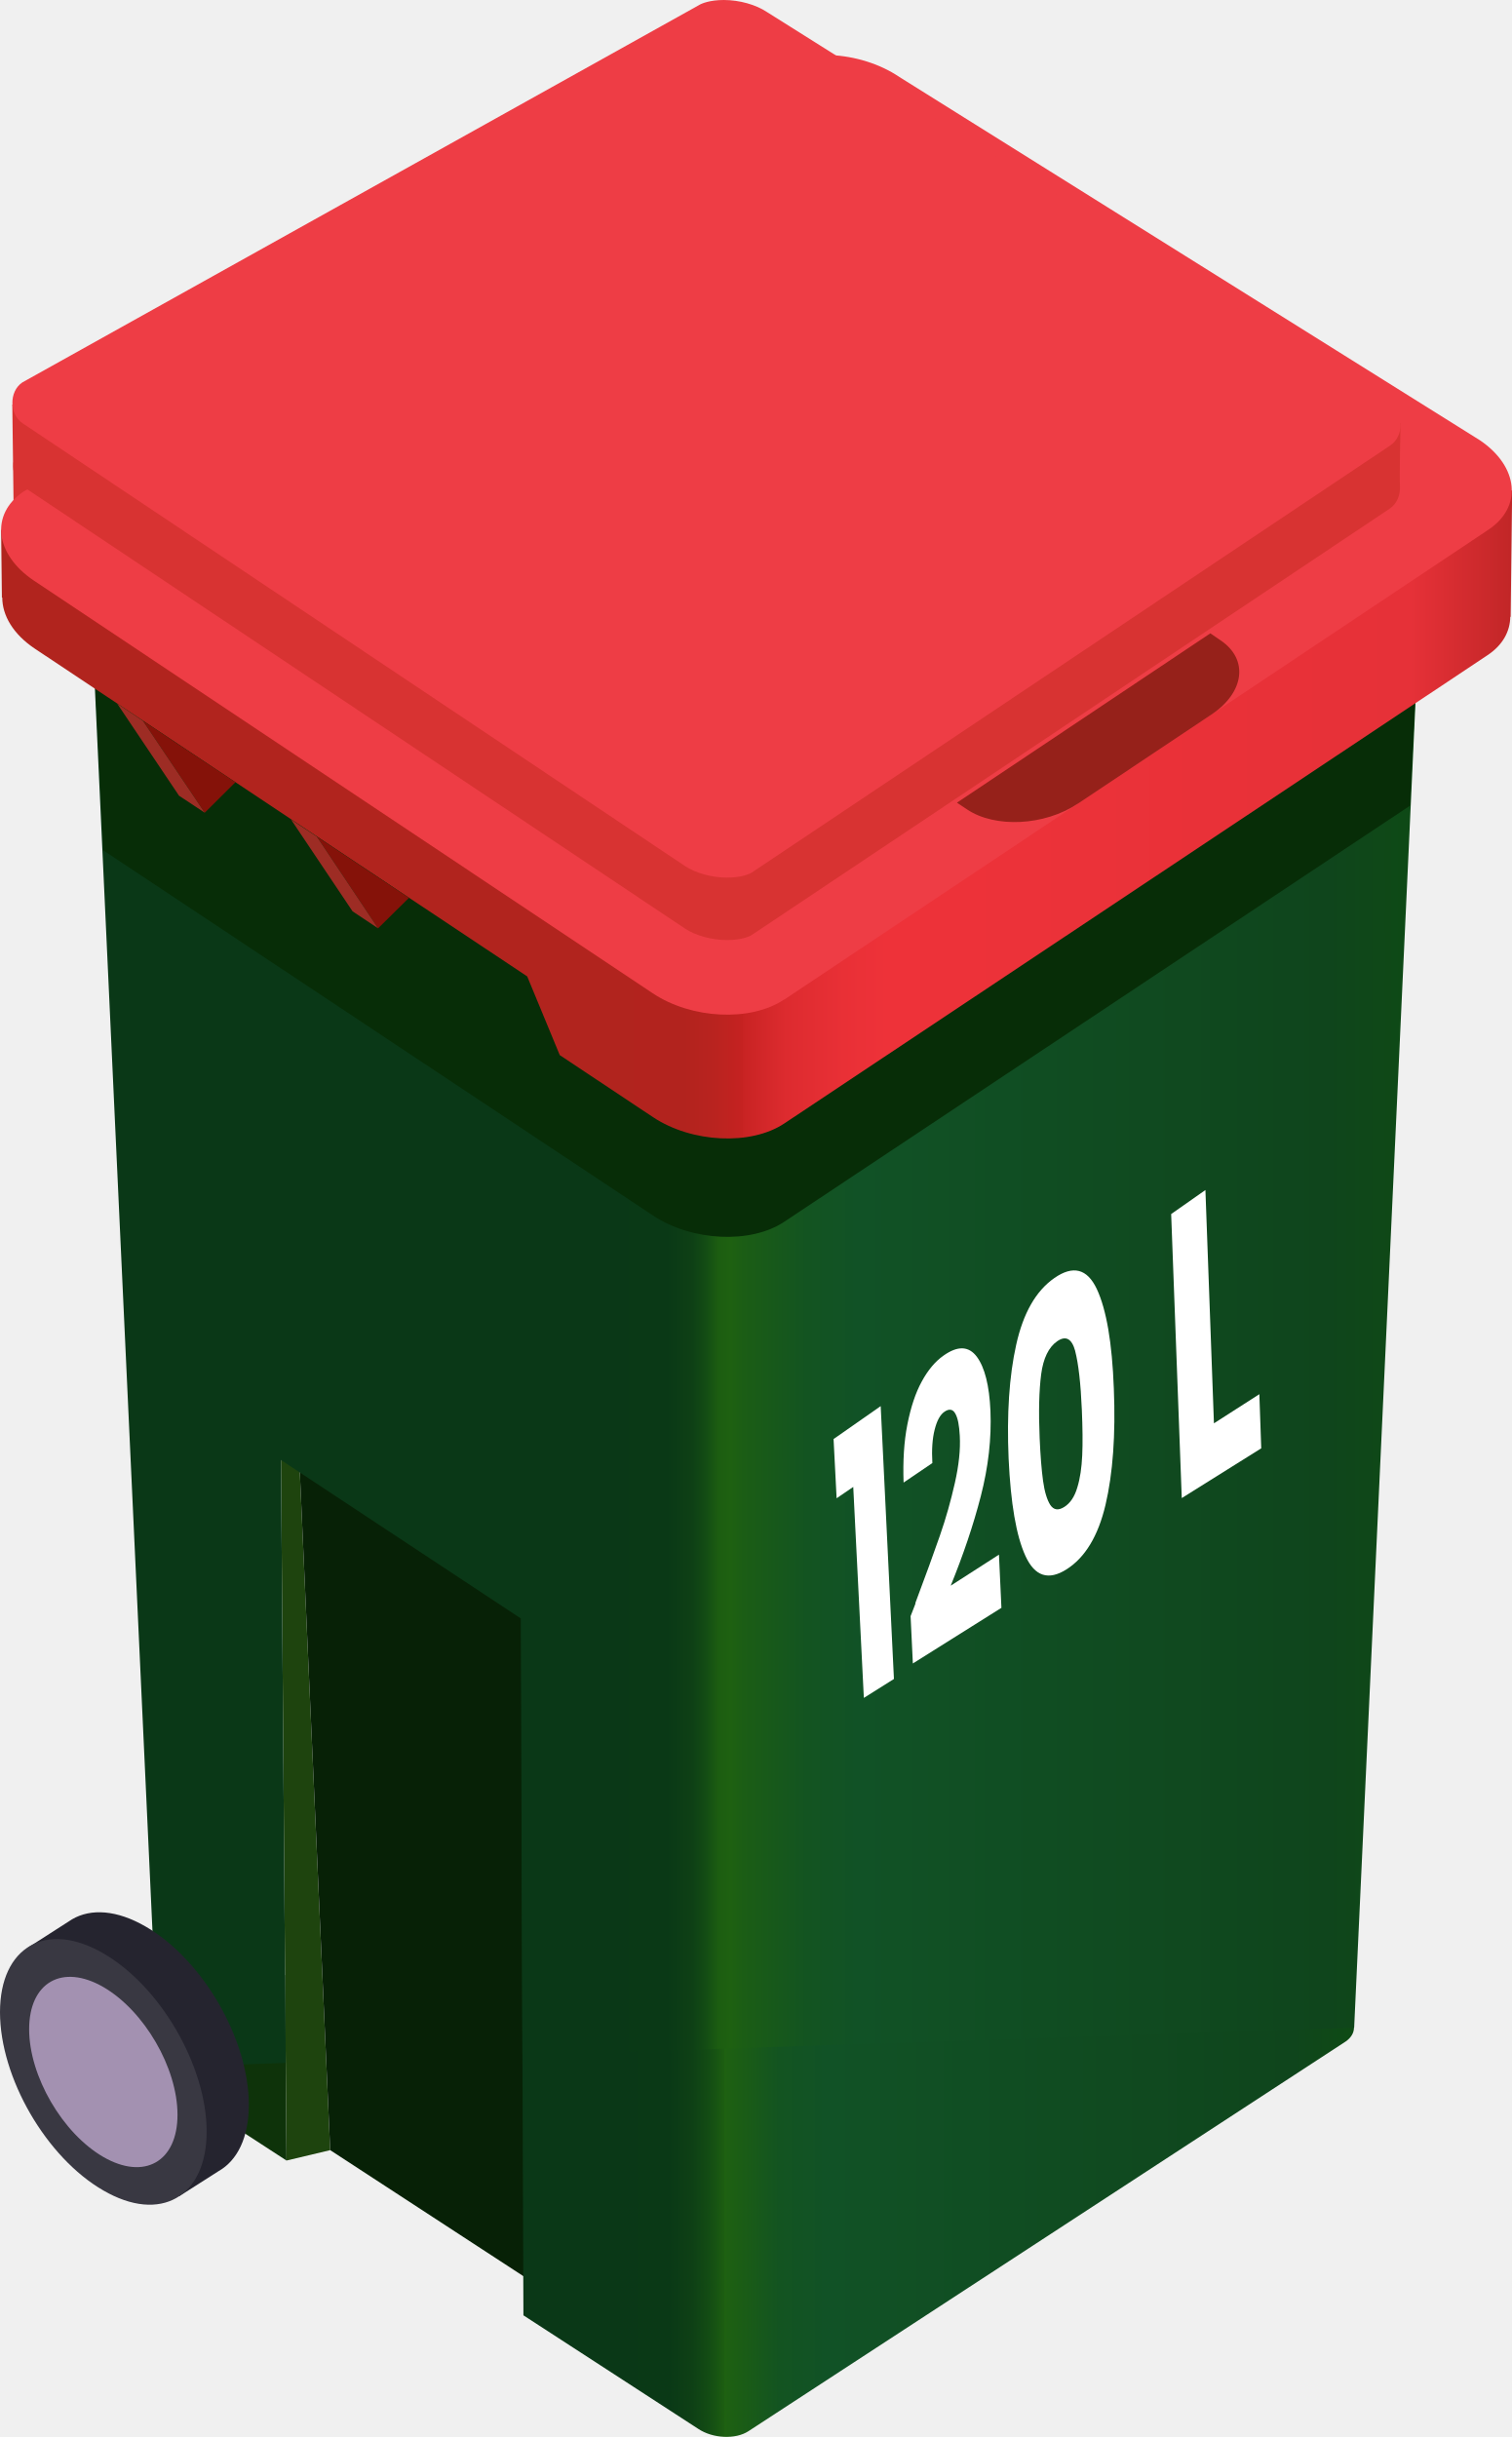
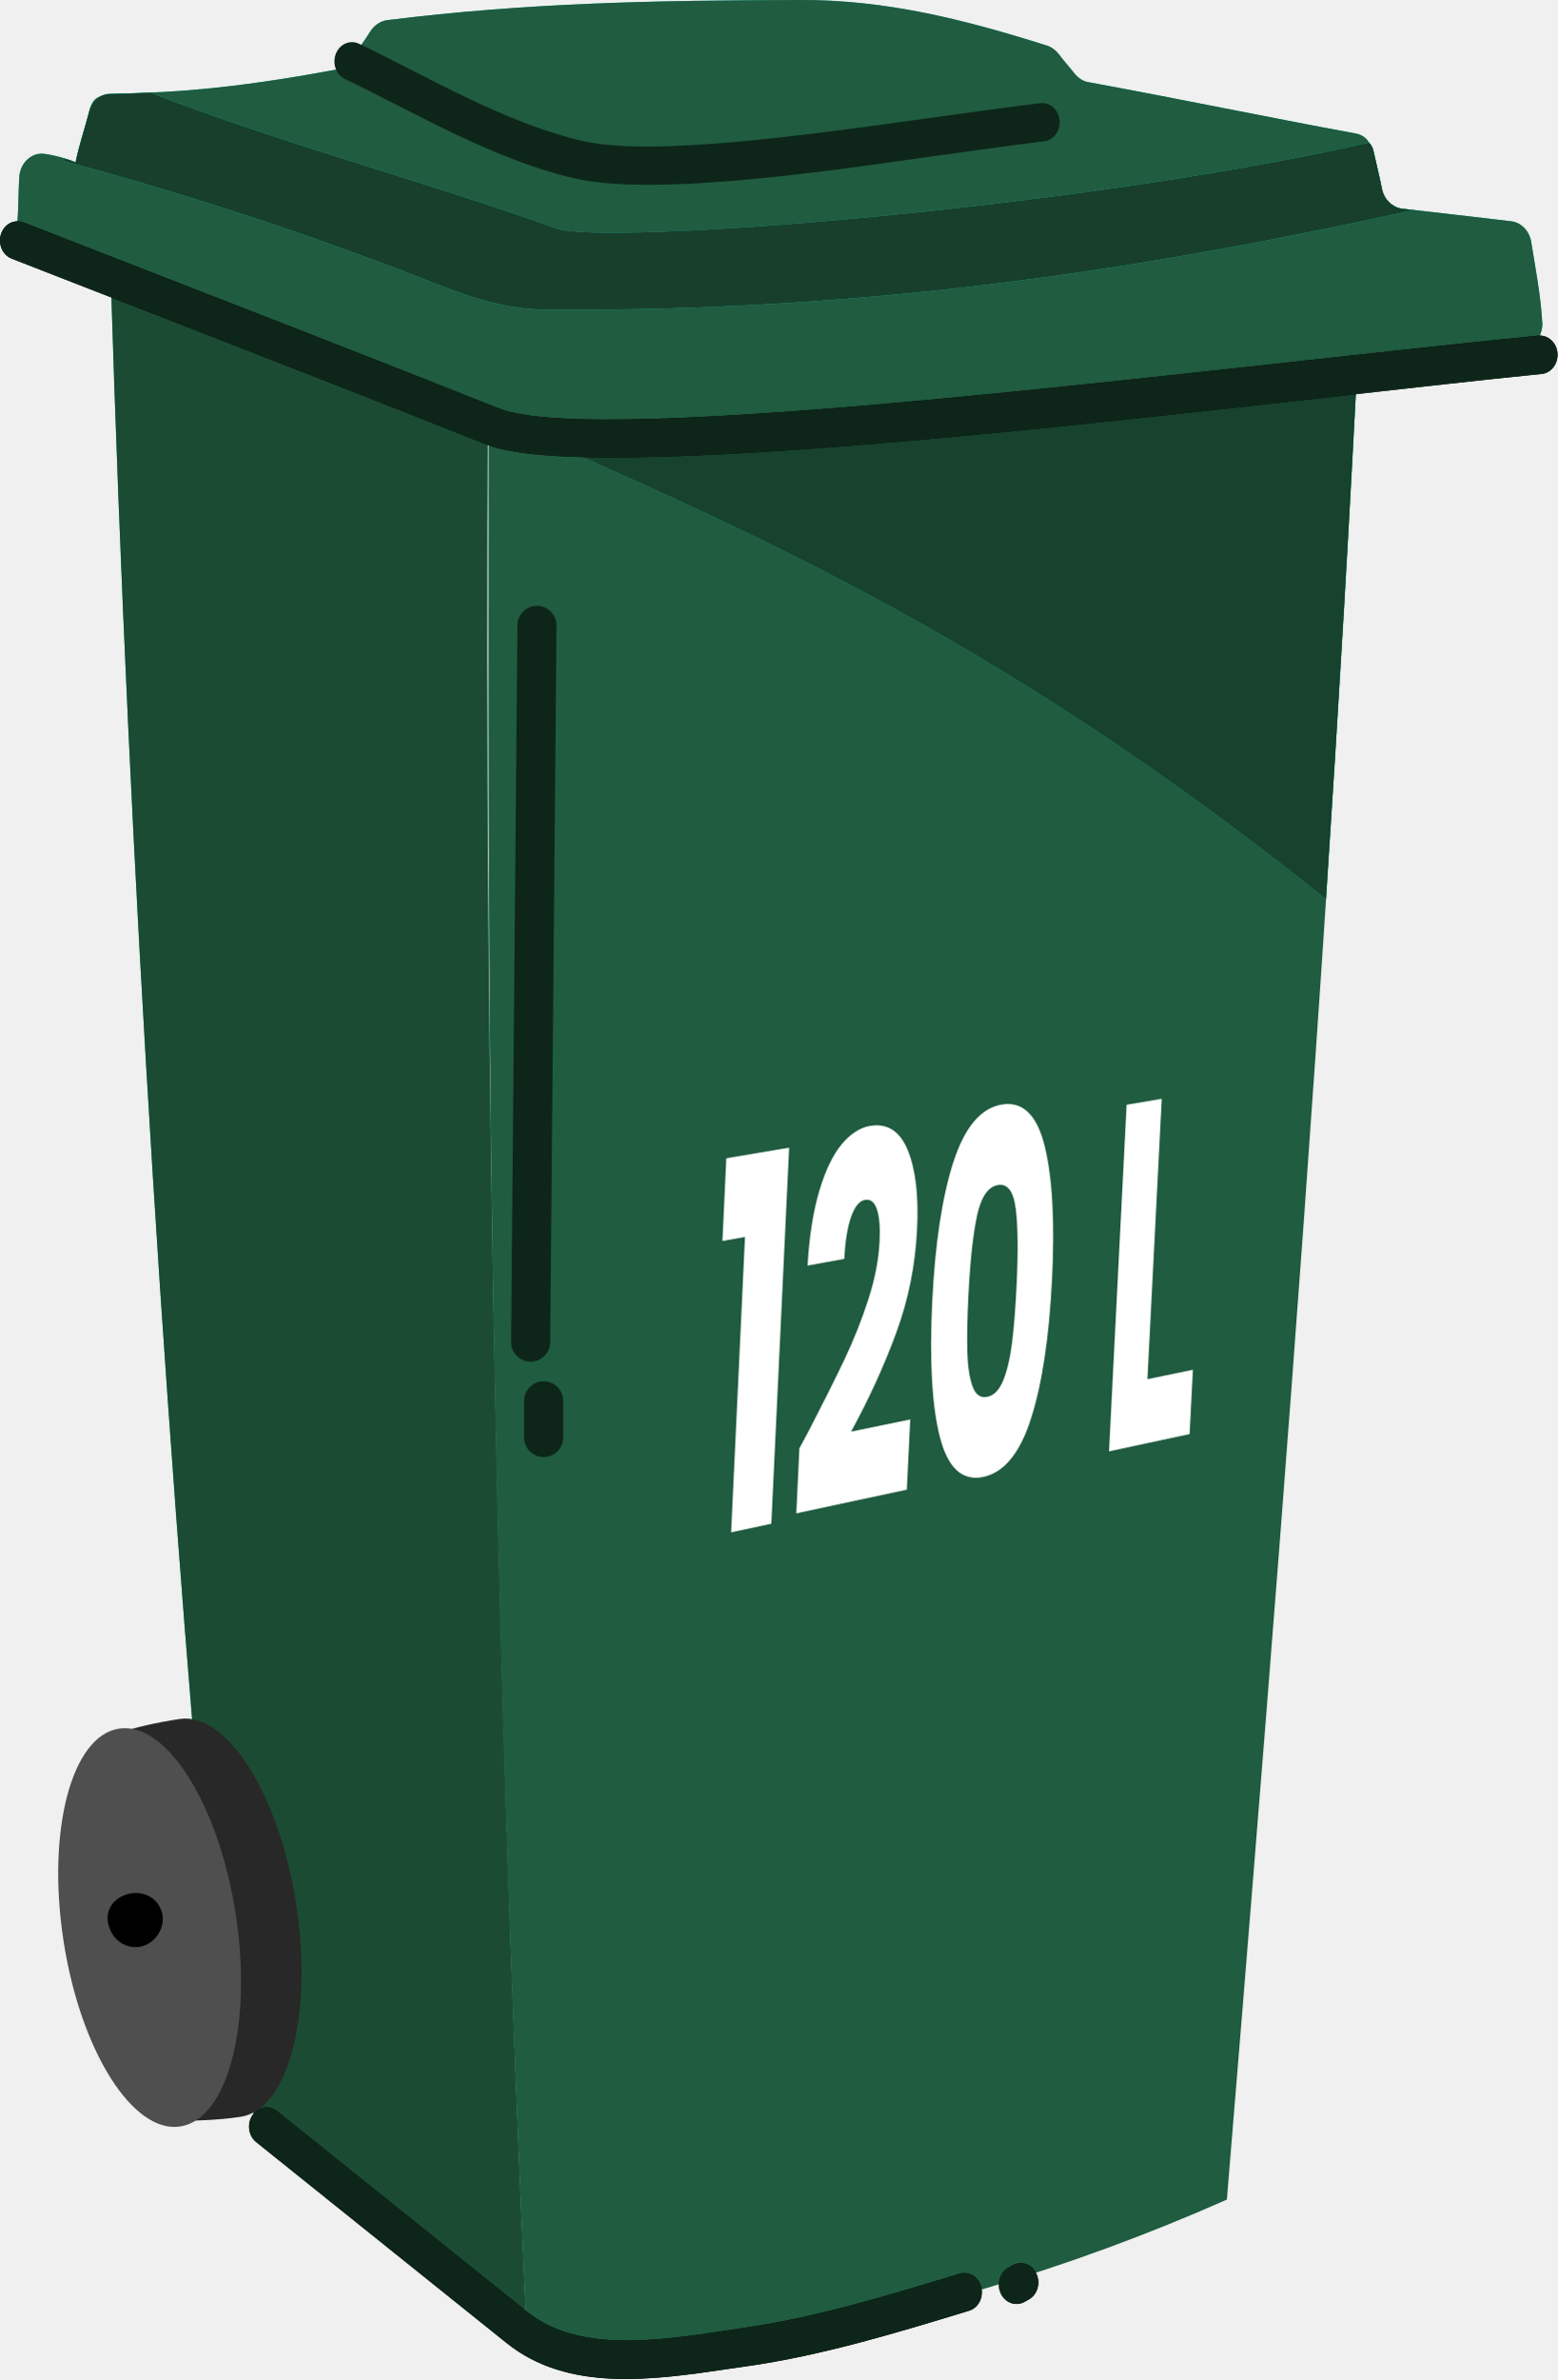
- <svg xmlns="http://www.w3.org/2000/svg" id="Layer_2" data-name="Layer 2" viewBox="0 0 79.9 128.79">
+ <svg xmlns="http://www.w3.org/2000/svg" id="Layer_2" data-name="Layer 2" viewBox="0 0 197.57 301.63">
  <defs>
    <style>
      .cls-1 {
-         fill: #072d07;
+         fill: #10af9c;
      }

      .cls-2 {
-         fill: #a391b1;
+         fill: #21cbbe;
      }

      .cls-3 {
-         fill: url(#linear-gradient-2);
+         fill: #15bcac;
      }

      .cls-4 {
-         fill: #1e440e;
+         fill: #1b4c33;
      }

      .cls-5 {
-         fill: #851209;
+         fill: #4f4f4f;
      }

      .cls-6 {
-         fill: #ee3d45;
+         fill: #fff;
      }

      .cls-7 {
-         fill: #393842;
+         fill: #0d2619;
      }

      .cls-8 {
-         fill: url(#linear-gradient);
+         fill: #205c40;
      }

      .cls-9 {
-         fill: #25242f;
+         fill: #173f2b;
      }

      .cls-10 {
-         fill: #9d2c24;
+         fill: #282828;
      }

      .cls-11 {
-         fill: #fff;
-       }
- 
-       .cls-12 {
-         fill: #0e330a;
-       }
- 
-       .cls-13 {
-         fill: #072106;
-       }
- 
-       .cls-14 {
-         fill: #96211a;
-       }
- 
-       .cls-15 {
-         fill: url(#_ÂÁ_Ï_ÌÌ_È_ËÂÌÚ_1185);
-       }
- 
-       .cls-16 {
-         fill: #d83332;
+         fill: #17422d;
      }
    </style>
-     <linearGradient id="linear-gradient" x1="5391.48" y1="108.05" x2="5349.71" y2="108.05" gradientTransform="translate(5422.66) rotate(-180) scale(1 -1)" gradientUnits="userSpaceOnUse">
-       <stop offset=".02" stop-color="#0a3817" />
-       <stop offset=".1" stop-color="#0a3916" />
-       <stop offset=".13" stop-color="#0e4015" />
-       <stop offset=".15" stop-color="#134c14" />
-       <stop offset=".17" stop-color="#1c5d11" />
-       <stop offset=".17" stop-color="#1e6111" />
-       <stop offset=".19" stop-color="#1b5d15" />
-       <stop offset=".24" stop-color="#135421" />
-       <stop offset=".3" stop-color="#115226" />
-       <stop offset=".89" stop-color="#0f451c" />
-       <stop offset=".99" stop-color="#0e4c12" />
-       <stop offset="1" stop-color="#0e4d11" />
-     </linearGradient>
-     <linearGradient id="linear-gradient-2" x1="5412.21" y1="67.59" x2="5345.11" y2="67.59" gradientTransform="translate(5422.66) rotate(-180) scale(1 -1)" gradientUnits="userSpaceOnUse">
-       <stop offset=".31" stop-color="#0a3817" />
-       <stop offset=".37" stop-color="#0a3916" />
-       <stop offset=".39" stop-color="#0e4015" />
-       <stop offset=".4" stop-color="#134c14" />
-       <stop offset=".41" stop-color="#1c5d11" />
-       <stop offset=".42" stop-color="#1e6111" />
-       <stop offset=".43" stop-color="#1b5d15" />
-       <stop offset=".48" stop-color="#135421" />
-       <stop offset=".52" stop-color="#115226" />
-       <stop offset=".89" stop-color="#0f451c" />
-       <stop offset=".99" stop-color="#0e4c12" />
-       <stop offset="1" stop-color="#0e4d11" />
-     </linearGradient>
-     <linearGradient id="_ÂÁ_Ï_ÌÌ_È_ËÂÌÚ_1185" data-name="¡ÂÁ˚ÏˇÌÌ˚È „‡‰ËÂÌÚ 1185" x1="5338.9" y1="34.92" x2="5415.64" y2="34.92" gradientTransform="translate(5422.66) rotate(-180) scale(1 -1)" gradientUnits="userSpaceOnUse">
-       <stop offset=".03" stop-color="#b42321" />
-       <stop offset=".05" stop-color="#c12627" />
-       <stop offset=".1" stop-color="#dc2e33" />
-       <stop offset=".12" stop-color="#e63138" />
-       <stop offset=".48" stop-color="#ee3239" />
-       <stop offset=".51" stop-color="#e93036" />
-       <stop offset=".55" stop-color="#dd2b2f" />
-       <stop offset=".58" stop-color="#c82323" />
-       <stop offset=".58" stop-color="#c62222" />
-       <stop offset=".58" stop-color="#c52221" />
-       <stop offset=".6" stop-color="#b9231f" />
-       <stop offset=".62" stop-color="#b2231e" />
-       <stop offset=".69" stop-color="#b1241e" />
-     </linearGradient>
  </defs>
  <g id="Layer_1-2" data-name="Layer 1">
    <g>
-       <g>
+       <g id="_44" data-name="44">
        <g>
          <g>
-             <polygon class="cls-4" points="15.14 114.18 17.45 113.63 15.81 77.03 14.85 77.16 15.14 114.18" />
-             <polygon class="cls-16" points=".65 21.38 .74 28.45 2.89 27.09 5.38 22.91 .65 21.38" />
-             <polygon class="cls-13" points="34.97 89.66 15.81 77.03 17.45 113.63 36.38 125.98 34.97 89.66" />
-             <path class="cls-8" d="M40.39,87.63l-12.83,8.48.1,26.25,9.24,6c.78.52,1.97.56,2.64.13l31.57-20.6c.29-.2.44-.46.44-.73,0-.37-.2-.73-.63-1l-27.86-18.44c-.79-.5-1.97-.57-2.67-.1Z" />
-             <path class="cls-12" d="M8.39,109.22v.03c0,.33.21.66.65.96l6.1,3.97-.08-9.81-6.24,4.12c-.29.2-.43.46-.43.73Z" />
-             <polygon class="cls-3" points="4.63 28.08 8.39 109.22 8.39 109.25 15.1 109.02 14.85 77.16 27.52 85.53 27.61 108.62 71.56 107.16 75.32 25.92 4.63 28.08" />
-             <path class="cls-1" d="M5,35.47l11.48-7.76,48.32-1.47,10.17,6.88-.46,9.46-33.07,21.99c-1.77,1.18-4.88,1.03-6.93-.33L5.46,44.94l-.46-9.46Z" />
-             <path class="cls-15" d="M.06,28l4.07-.11L40.47,10.49c1.8-1.22,4.97-1.06,7.05.34l24.99,15.28,7.4-.19-.08,6.68h-.02c-.01.76-.39,1.49-1.21,2.03l-37.15,24.74c-1.77,1.18-4.89,1.03-6.94-.33l-4.93-3.28-1.72-4.16L1.84,34.28c-1.15-.77-1.72-1.76-1.72-2.7h-.02l-.04-3.59Z" />
-             <path class="cls-6" d="M41.44,52.83l37.22-24.84c1.8-1.2,1.6-3.33-.45-4.72L47.53,4.07c-2.08-1.41-5.26-1.57-7.06-.34L1.24,25.98c-1.77,1.2-1.52,3.32.56,4.71l32.69,21.8c2.05,1.37,5.18,1.52,6.95.33Z" />
-             <path class="cls-16" d="M38.42,49.68c.71,0,1.16-.17,1.31-.27l33.71-22.53c.39-.26.57-.74.54-1.2-.03-.38.03-3.31.03-3.31L40.52,4.02c-.57-.38-1.43-.62-2.26-.62-.72,0-1.17.18-1.33.28L1.22,23.57c-.71.48-.69,1.69.03,2.17l.19.12,34.77,23.22c.56.37,1.41.6,2.23.6Z" />
-             <path class="cls-6" d="M38.42,46.38c.71,0,1.16-.17,1.31-.27l33.74-22.57c.72-.48.73-1.69.02-2.17L40.52.63c-.57-.38-1.44-.63-2.27-.63-.73,0-1.18.18-1.33.28L1.18,20.21c-.71.48-.7,1.69.03,2.17l34.99,23.39c.56.37,1.41.61,2.23.61Z" />
-             <path class="cls-14" d="M56.95,42.48l7.07-4.72c1.75-1.17,1.97-2.92.48-3.92l-.54-.37-13.39,8.95.54.36c1.48.99,4.09.86,5.83-.3Z" />
+             <path class="cls-1" d="M62.02,34.24c-16.11-2.15-32.18-3.17-48,.19,2.36,76.43,7.14,152.78,14.34,228.85,6.34,8.21,13.8,15.38,22.01,21.26,5.5,3.94,10.53,8.49,16.42,11.28-4.04-87.12-5.61-174.36-4.77-261.59Z" />
+             <path class="cls-4" d="M62.02,34.24c-16.11-2.15-32.18-3.17-48,.19,2.36,76.43,7.14,152.78,14.34,228.85,6.34,8.21,13.8,15.38,22.01,21.26,5.5,3.94,10.53,8.49,16.42,11.28-4.04-87.12-5.61-174.36-4.77-261.59Z" />
          </g>
-           <polygon class="cls-5" points="7.55 38.09 10.82 42.95 12.44 41.34 7.55 38.09" />
-           <polygon class="cls-5" points="16.74 44.21 19.98 49.06 21.61 47.45 16.74 44.21" />
-           <polygon class="cls-10" points="6.19 37.18 9.46 42.05 10.82 42.95 7.55 38.09 6.19 37.18" />
-           <polygon class="cls-10" points="15.38 43.31 18.63 48.16 19.98 49.06 16.74 44.21 15.38 43.31" />
+           <path class="cls-8" d="M172.48,40.39c-1.22,24.55-2.66,49.1-4.27,73.6-3.61,55-8.05,109.9-12.58,164.89-19.98,8.85-40.96,15.03-62.3,18.46-9.38,1.54-18.37,2.36-26.55-1.52-5.6-121.21-4.79-191.03-4.79-261.56,35.82,4.78,47.74,10.03,110.49,6.14Z" />
+           <g>
+             <path class="cls-1" d="M61.95,41.39c9.27-1.33,18.59-2.28,27.9-2.95,28.83,4.16,50.62,3.93,82.62,1.95-1.22,24.55-2.66,49.1-4.27,73.6-42.65-34.18-74.98-47.45-106.35-61.37l.09-11.23Z" />
+             <path class="cls-11" d="M61.95,41.39c9.27-1.33,18.59-2.28,27.9-2.95,28.83,4.16,50.62,3.93,82.62,1.95-1.22,24.55-2.66,49.1-4.27,73.6-42.65-34.18-74.98-47.45-106.35-61.37l.09-11.23Z" />
+           </g>
+           <g>
+             <path class="cls-3" d="M195.64,40.77c.09,1.57-.78,3.09-2.18,3.38-42.01,7.37-67.74,9.8-101.95,10.42-36.4.55-33.56-2.99-87.41-23.6-1.18-.48-2-1.76-1.87-3.14.13-1.76.09-3.57.22-5.38.09-1.76,1.52-3.14,3.13-2.95,1.45.17,3.35.77,4.01,1.09.39-2.05,1.18-4.33,1.74-6.52,1.12-4.26,3.47-.01,31.47-5.28.78-.14,1.48-.67,1.92-1.43.74-1.19,1.48-2.14,2.22-3.33.52-.81,1.26-1.33,2.13-1.47C66.96.33,83.28.05,101.39,0c11.01-.05,20.94,2.47,31.47,5.8.57.19,1.04.57,1.44,1.05.65.9,1.35,1.62,2,2.47.48.57,1.09,1,1.74,1.09,11.41,2.09,22.55,4.42,33.96,6.52.7.14,1.31.52,1.65,1.14.35.33.52.76.61,1.24.35,1.57.74,3.14,1.04,4.66.26,1.28,1.26,2.28,2.48,2.47.45.04,13.45,1.55,13.97,1.62,1.26.19,2.26,1.24,2.48,2.62.52,3.23,1.22,6.85,1.39,10.09Z" />
+             <path class="cls-8" d="M195.64,40.77c.09,1.57-.78,3.09-2.18,3.38-42.01,7.37-67.74,9.8-101.95,10.42-36.4.55-33.56-2.99-87.41-23.6-1.18-.48-2-1.76-1.87-3.14.13-1.76.09-3.57.22-5.38.09-1.76,1.52-3.14,3.13-2.95,1.45.17,3.35.77,4.01,1.09.39-2.05,1.18-4.33,1.74-6.52,1.12-4.26,3.47-.01,31.47-5.28.78-.14,1.48-.67,1.92-1.43.74-1.19,1.48-2.14,2.22-3.33.52-.81,1.26-1.33,2.13-1.47C66.96.33,83.28.05,101.39,0c11.01-.05,20.94,2.47,31.47,5.8.57.19,1.04.57,1.44,1.05.65.9,1.35,1.62,2,2.47.48.57,1.09,1,1.74,1.09,11.41,2.09,22.55,4.42,33.96,6.52.7.14,1.31.52,1.65,1.14.35.33.52.76.61,1.24.35,1.57.74,3.14,1.04,4.66.26,1.28,1.26,2.28,2.48,2.47.45.04,13.45,1.55,13.97,1.62,1.26.19,2.26,1.24,2.48,2.62.52,3.23,1.22,6.85,1.39,10.09Z" />
+           </g>
+           <path class="cls-10" d="M14.48,219.85c2.83-.89,5.36-1.45,8.29-1.9,6.03-.93,12.67,9.61,14.81,23.53,2.15,13.93-1,25.97-7.04,26.9-3.04.47-5.9.47-8.97.6-4.63-12.66-7.66-26.08-8.7-39.53-.26-3.29.97-6.38,1.61-9.61Z" />
+           <ellipse class="cls-5" cx="18.99" cy="244.38" rx="11.05" ry="25.52" transform="translate(-37.01 5.75) rotate(-8.76)" />
+           <g>
+             <path class="cls-2" d="M179.32,26.64c-33.91,7.42-68.25,12.88-109.83,12.61-7.14,0-12.67-2.76-19.37-5.28-13.8-5.23-27.82-9.75-42.01-13.56v-.33c.52.14,1,.29,1.48.52.39-2.05,1.18-4.33,1.74-6.52.35-1.33,1.44-2.19,2.7-2.19,1.7,0,3.4-.05,5.05-.14,16.98,6.56,34.35,11.08,51.54,17.22,5.92,2.14,65.21-2.33,103.04-10.89.35.33.52.76.61,1.24.35,1.57.74,3.14,1.04,4.66.26,1.28,1.26,2.28,2.48,2.47.52.05,1.05.14,1.52.19Z" />
+             <path class="cls-9" d="M179.32,26.64c-33.91,7.42-68.25,12.88-109.83,12.61-7.14,0-12.67-2.76-19.37-5.28-13.8-5.23-27.82-9.75-42.01-13.56v-.33c.52.14,1,.29,1.48.52.39-2.05,1.18-4.33,1.74-6.52.35-1.33,1.44-2.19,2.7-2.19,1.7,0,3.4-.05,5.05-.14,16.98,6.56,34.35,11.08,51.54,17.22,5.92,2.14,65.21-2.33,103.04-10.89.35.33.52.76.61,1.24.35,1.57.74,3.14,1.04,4.66.26,1.28,1.26,2.28,2.48,2.47.52.05,1.05.14,1.52.19Z" />
+           </g>
+           <path d="M16.84,246.85c-1.19-.11-2.27-.89-2.8-2.03-2-4.29,4.15-6.55,6.14-3.19,1.43,2.39-.64,5.52-3.34,5.22Z" />
+           <g>
+             <path d="M64.27,297.07l-31.77-25.48c-.99-.79-1.21-2.32-.48-3.41.73-1.08,2.12-1.32,3.12-.52l31.77,25.48c6.92,5.55,18.09,3.39,27.17,2.05,9.34-1.33,18.64-4.17,27.64-6.91,1.19-.36,2.42.39,2.75,1.69.33,1.3-.36,2.64-1.55,3-9.15,2.79-18.61,5.68-28.27,7.05l-2.28.33c-9.62,1.42-20.31,2.97-28.1-3.28Z" />
+             <path class="cls-7" d="M64.27,297.07l-31.77-25.48c-.99-.79-1.21-2.32-.48-3.41.73-1.08,2.12-1.32,3.12-.52l31.77,25.48c6.92,5.55,18.09,3.39,27.17,2.05,9.34-1.33,18.64-4.17,27.64-6.91,1.19-.36,2.42.39,2.75,1.69.33,1.3-.36,2.64-1.55,3-9.15,2.79-18.61,5.68-28.27,7.05l-2.28.33c-9.62,1.42-20.31,2.97-28.1-3.28Z" />
+           </g>
+           <g>
+             <path d="M126.96,290.79c-.57-1.19-.14-2.67.95-3.28l.56-.31c1.1-.61,2.44-.13,3,1.08.56,1.2.12,2.67-.98,3.27l-.52.29c-1.08.61-2.43.17-3.01-1.04Z" />
+             <path class="cls-7" d="M126.96,290.79c-.57-1.19-.14-2.67.95-3.28l.56-.31c1.1-.61,2.44-.13,3,1.08.56,1.2.12,2.67-.98,3.27l-.52.29c-1.08.61-2.43.17-3.01-1.04Z" />
+           </g>
+           <g>
+             <path d="M61.74,56.37c-14.15-5.64-27.69-10.9-60.26-23.58-1.16-.45-1.76-1.85-1.35-3.12.42-1.27,1.69-1.93,2.85-1.47,30.61,11.91,45.94,17.86,60.29,23.58,12.85,5.13,89.57-5.04,131.87-9.23,1.21-.1,2.31.87,2.42,2.21.11,1.34-.79,2.53-2.02,2.65-33.36,3.3-119.16,14.79-133.79,8.96Z" />
+             <path class="cls-7" d="M61.74,56.37c-14.15-5.64-27.69-10.9-60.26-23.58-1.16-.45-1.76-1.85-1.35-3.12.42-1.27,1.69-1.93,2.85-1.47,30.61,11.91,45.94,17.86,60.29,23.58,12.85,5.13,89.57-5.04,131.87-9.23,1.21-.1,2.31.87,2.42,2.21.11,1.34-.79,2.53-2.02,2.65-33.36,3.3-119.16,14.79-133.79,8.96Z" />
+           </g>
+           <path class="cls-7" d="M72.78,22.6c-10.31-2.45-19.68-8.08-29.03-12.59-1.13-.54-1.64-1.98-1.14-3.22.5-1.23,1.81-1.78,2.94-1.24,9.26,4.47,18.46,9.98,28.17,12.28,8.72,2.07,27.77-.58,44.58-2.92,4.78-.66,9.41-1.31,13.65-1.83,1.22-.14,2.33.82,2.46,2.15.14,1.34-.75,2.54-1.97,2.69-4.21.51-8.82,1.15-13.58,1.82-11.63,1.61-35.52,5.35-46.09,2.85Z" />
        </g>
-         <g>
-           <g>
-             <path class="cls-9" d="M13.15,111.23c0-3.46-2.44-7.68-5.46-9.42-1.52-.88-2.89-.96-3.88-.38h0s-2.37,1.52-2.37,1.52l8.04,13.11,2.07-1.32h0c.99-.56,1.6-1.78,1.6-3.51Z" />
-             <path class="cls-7" d="M10.92,112.65c0,3.46-2.45,4.86-5.46,3.11-3.02-1.74-5.46-5.96-5.46-9.42s2.45-4.86,5.46-3.11c3.02,1.74,5.46,5.96,5.46,9.42Z" />
-           </g>
-           <path class="cls-2" d="M9.38,111.76c0,2.48-1.75,3.48-3.92,2.23-2.16-1.25-3.92-4.27-3.92-6.75s1.75-3.48,3.92-2.23c2.16,1.25,3.92,4.27,3.92,6.75Z" />
-         </g>
+         <path class="cls-7" d="M67.31,172.64h-.02c-1.37-.01-2.47-1.13-2.46-2.5l.8-90.87c.01-1.36,1.12-2.46,2.48-2.46h.02c1.37.01,2.47,1.13,2.46,2.5l-.8,90.87c-.01,1.36-1.12,2.46-2.48,2.46Z" />
+         <path class="cls-7" d="M68.96,184.74c-1.37,0-2.48-1.11-2.48-2.48v-4.65c0-1.37,1.11-2.48,2.48-2.48s2.48,1.11,2.48,2.48v4.65c0,1.37-1.11,2.48-2.48,2.48Z" />
      </g>
      <g>
-         <path class="cls-11" d="M44.21,79.17l-.16-3.12,2.49-1.74.7,14.42-1.59,1-.56-11.15-.88.6Z" />
-         <path class="cls-11" d="M48.37,84.72c.55-1.46.98-2.65,1.3-3.57s.58-1.85.79-2.78.3-1.76.26-2.49c-.03-.55-.1-.94-.24-1.18-.13-.23-.32-.26-.56-.1s-.41.48-.53.96c-.12.47-.16,1.06-.12,1.76l-1.52,1.03c-.04-1.14.02-2.16.2-3.07.18-.91.43-1.67.76-2.27.33-.61.72-1.07,1.15-1.37.75-.53,1.33-.51,1.76.06.42.57.66,1.52.72,2.86.06,1.46-.11,2.96-.51,4.51s-.93,3.11-1.59,4.73l2.55-1.64.13,2.81-4.68,2.94-.12-2.5c.19-.49.28-.71.26-.68Z" />
-         <path class="cls-11" d="M53.7,71.07c.37-1.67,1.04-2.85,2.02-3.53s1.73-.5,2.24.58c.51,1.09.81,2.84.9,5.26.1,2.44-.05,4.49-.44,6.15-.39,1.65-1.08,2.78-2.05,3.4s-1.69.37-2.18-.7-.78-2.78-.89-5.15c-.1-2.35.03-4.35.4-6.01ZM56.82,71.4c-.18-.66-.5-.83-.95-.52s-.74.9-.85,1.75c-.11.85-.14,1.97-.08,3.36.04.93.1,1.69.18,2.27s.21,1,.38,1.27c.18.27.42.31.74.11s.55-.55.69-1.03c.15-.48.23-1.05.26-1.7s.02-1.45-.02-2.4c-.06-1.41-.18-2.44-.35-3.1Z" />
-         <path class="cls-11" d="M64.15,75.22l2.4-1.54.1,2.86-4.2,2.63-.56-15.01,1.81-1.27.45,12.32Z" />
+         <path class="cls-6" d="M91.64,157.35l.49-10.5,7.97-1.34-2.26,47.68-5.1,1.09,1.76-37.45-2.86.51Z" />
+         <path class="cls-6" d="M102.37,181.83c2.01-3.88,3.6-7.04,4.76-9.49,1.16-2.45,2.17-4.97,3.01-7.57.84-2.59,1.32-5.05,1.43-7.38.09-1.77-.02-3.11-.33-4.05-.31-.93-.81-1.33-1.52-1.21-.71.12-1.29.84-1.76,2.15-.46,1.31-.75,3.08-.86,5.33l-4.66.85c.21-3.7.71-6.85,1.48-9.45.77-2.59,1.71-4.56,2.83-5.91,1.12-1.35,2.32-2.13,3.61-2.35,2.21-.37,3.81.67,4.8,3.11.99,2.43,1.38,5.75,1.17,9.96-.22,4.59-1.1,8.97-2.64,13.15-1.54,4.19-3.45,8.37-5.73,12.54l7.5-1.54-.43,8.9-14.02,3,.39-8.24c.7-1.3,1.02-1.9.96-1.8Z" />
+         <path class="cls-6" d="M120.93,147.37c1.42-4.44,3.47-6.88,6.15-7.33,2.66-.44,4.48,1.33,5.45,5.32.97,3.97,1.28,9.58.92,16.83-.37,7.32-1.24,13.18-2.64,17.58-1.39,4.41-3.41,6.91-6.07,7.48-2.67.57-4.51-1.11-5.52-5.07-1.01-3.97-1.33-9.67-.97-17.1.36-7.36,1.25-13.26,2.67-17.71ZM128.85,153.28c-.28-2.24-1.04-3.25-2.28-3.03-1.25.22-2.13,1.53-2.64,3.92-.51,2.4-.87,5.74-1.09,10.04-.14,2.89-.19,5.27-.14,7.13.05,1.86.27,3.33.66,4.41.38,1.08,1.01,1.53,1.88,1.35s1.54-.89,2.04-2.14c.5-1.25.86-2.83,1.1-4.74.24-1.91.43-4.3.57-7.17.21-4.27.18-7.53-.1-9.77Z" />
+         <path class="cls-6" d="M145.55,174.86l5.77-1.19-.42,8.15-10.22,2.19,2.23-43.94,4.46-.76-1.82,35.54Z" />
      </g>
    </g>
  </g>
</svg>
